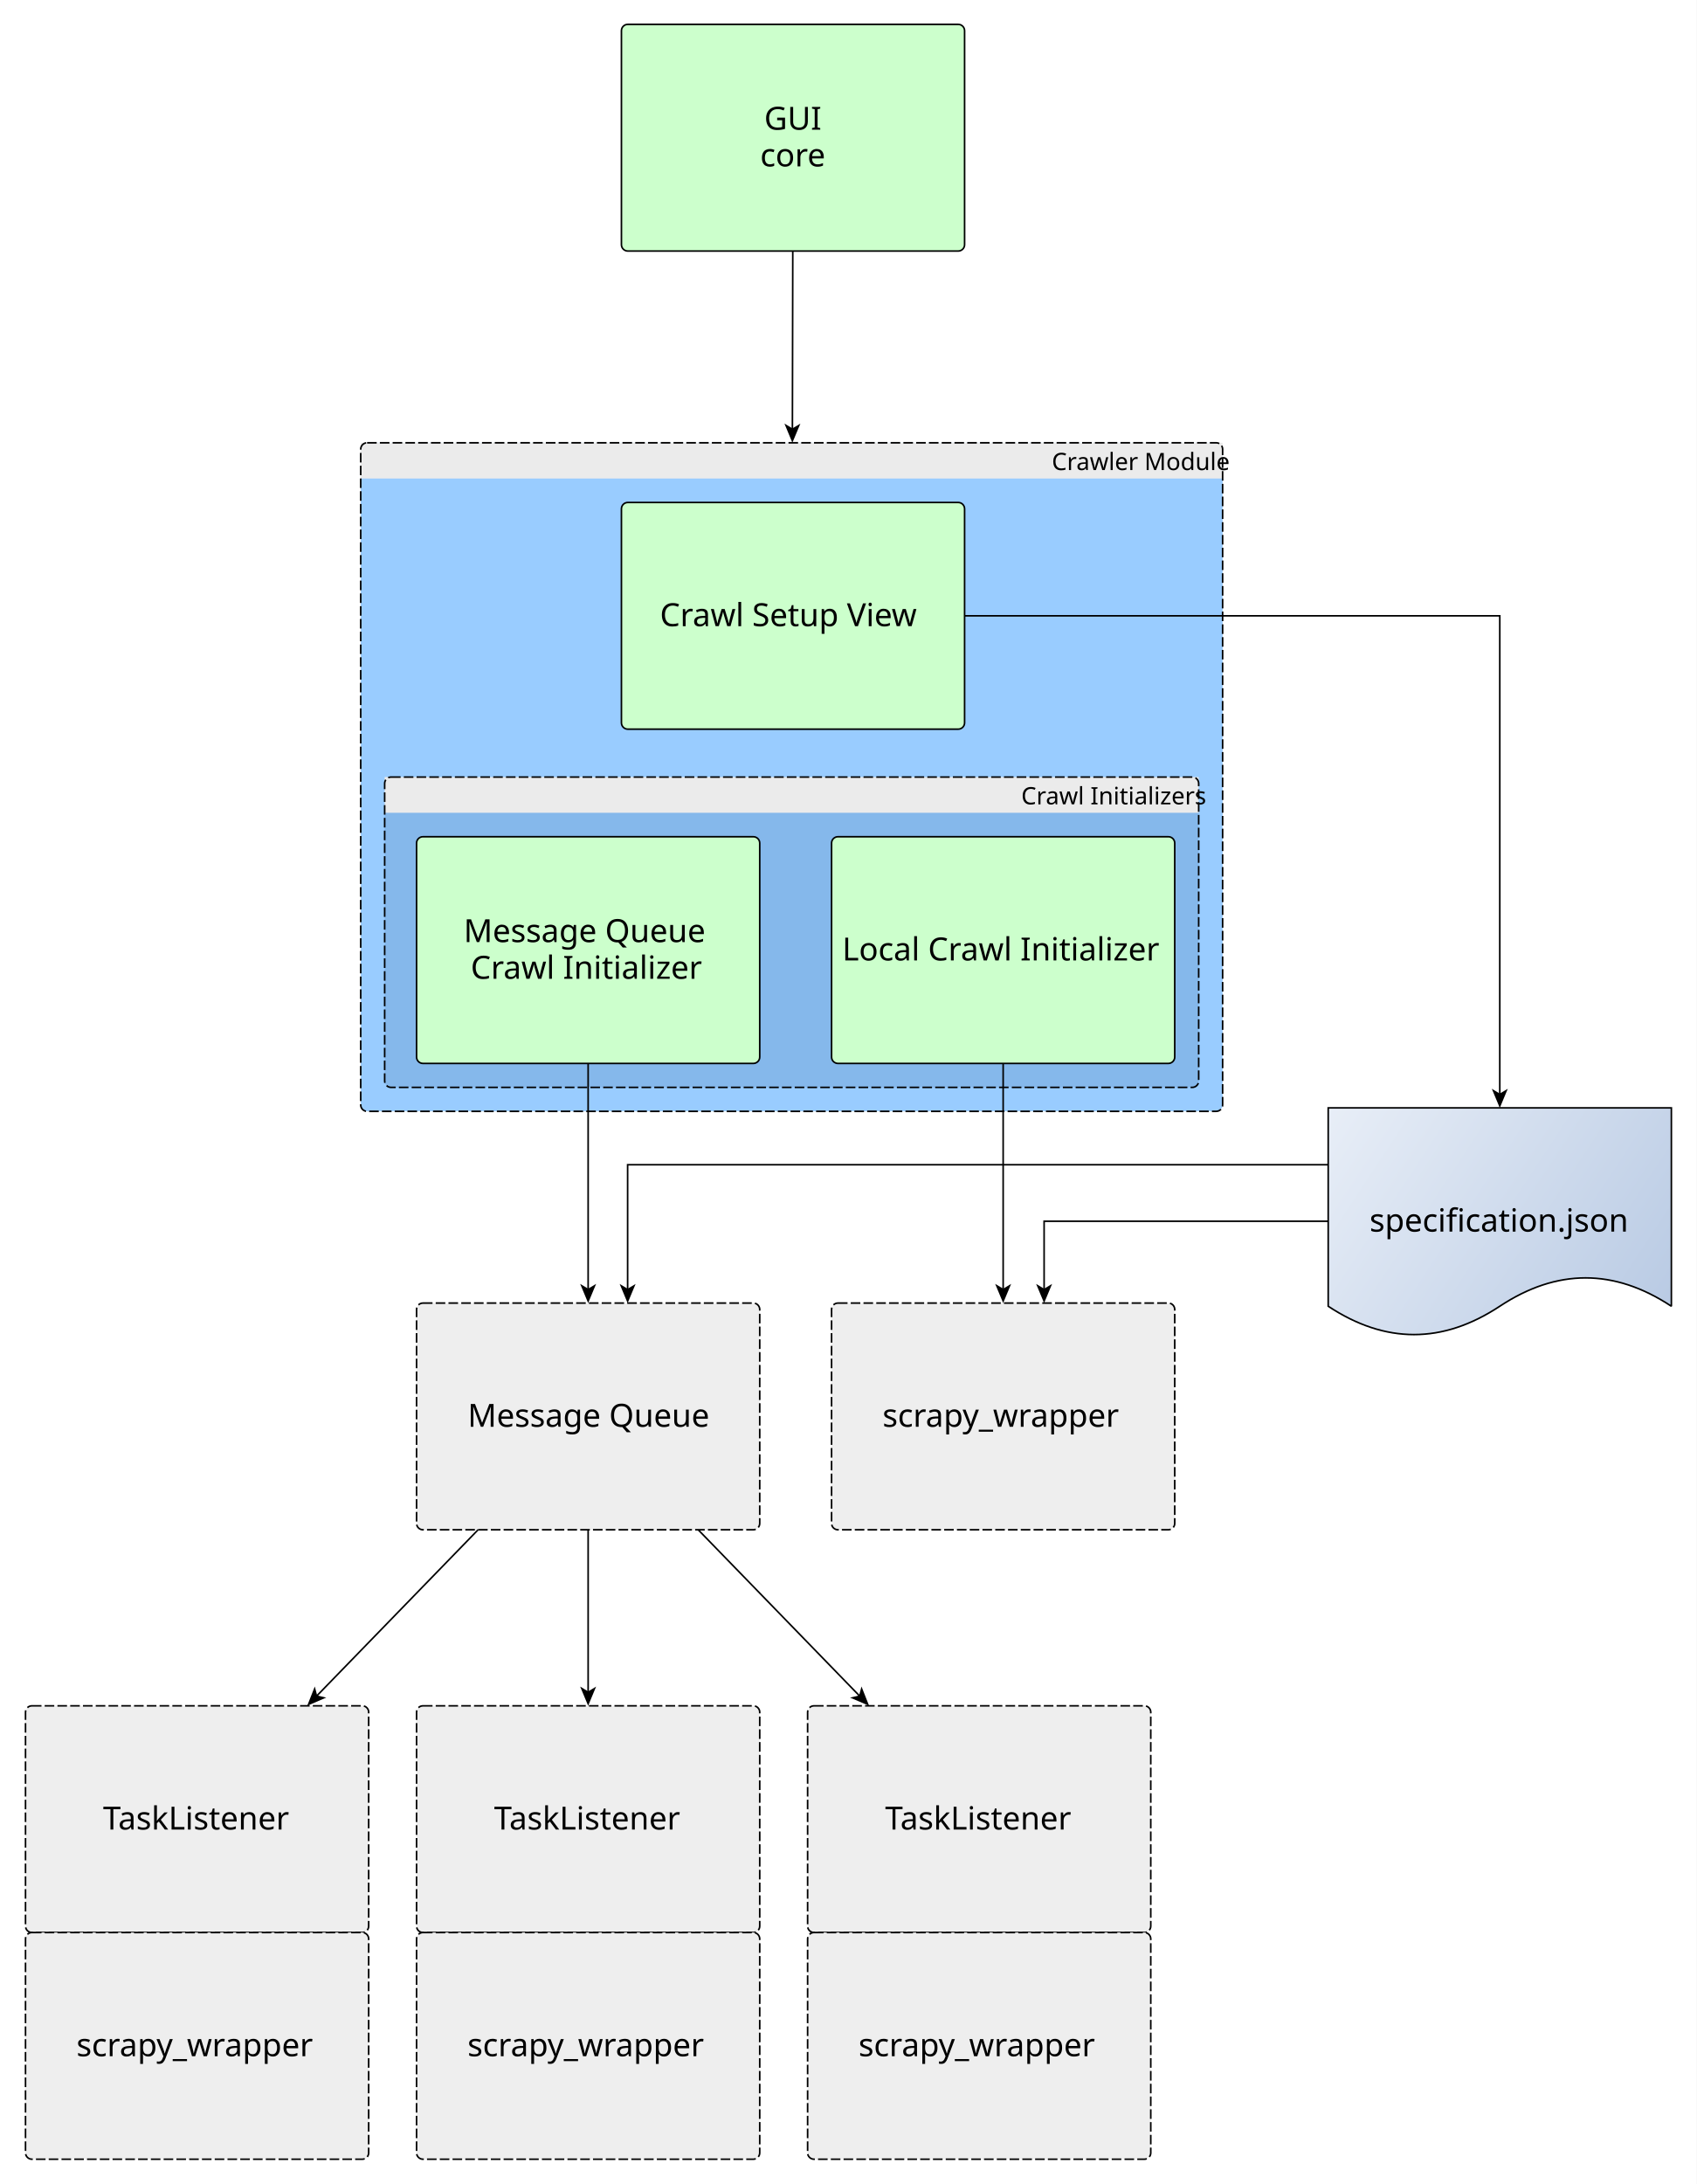
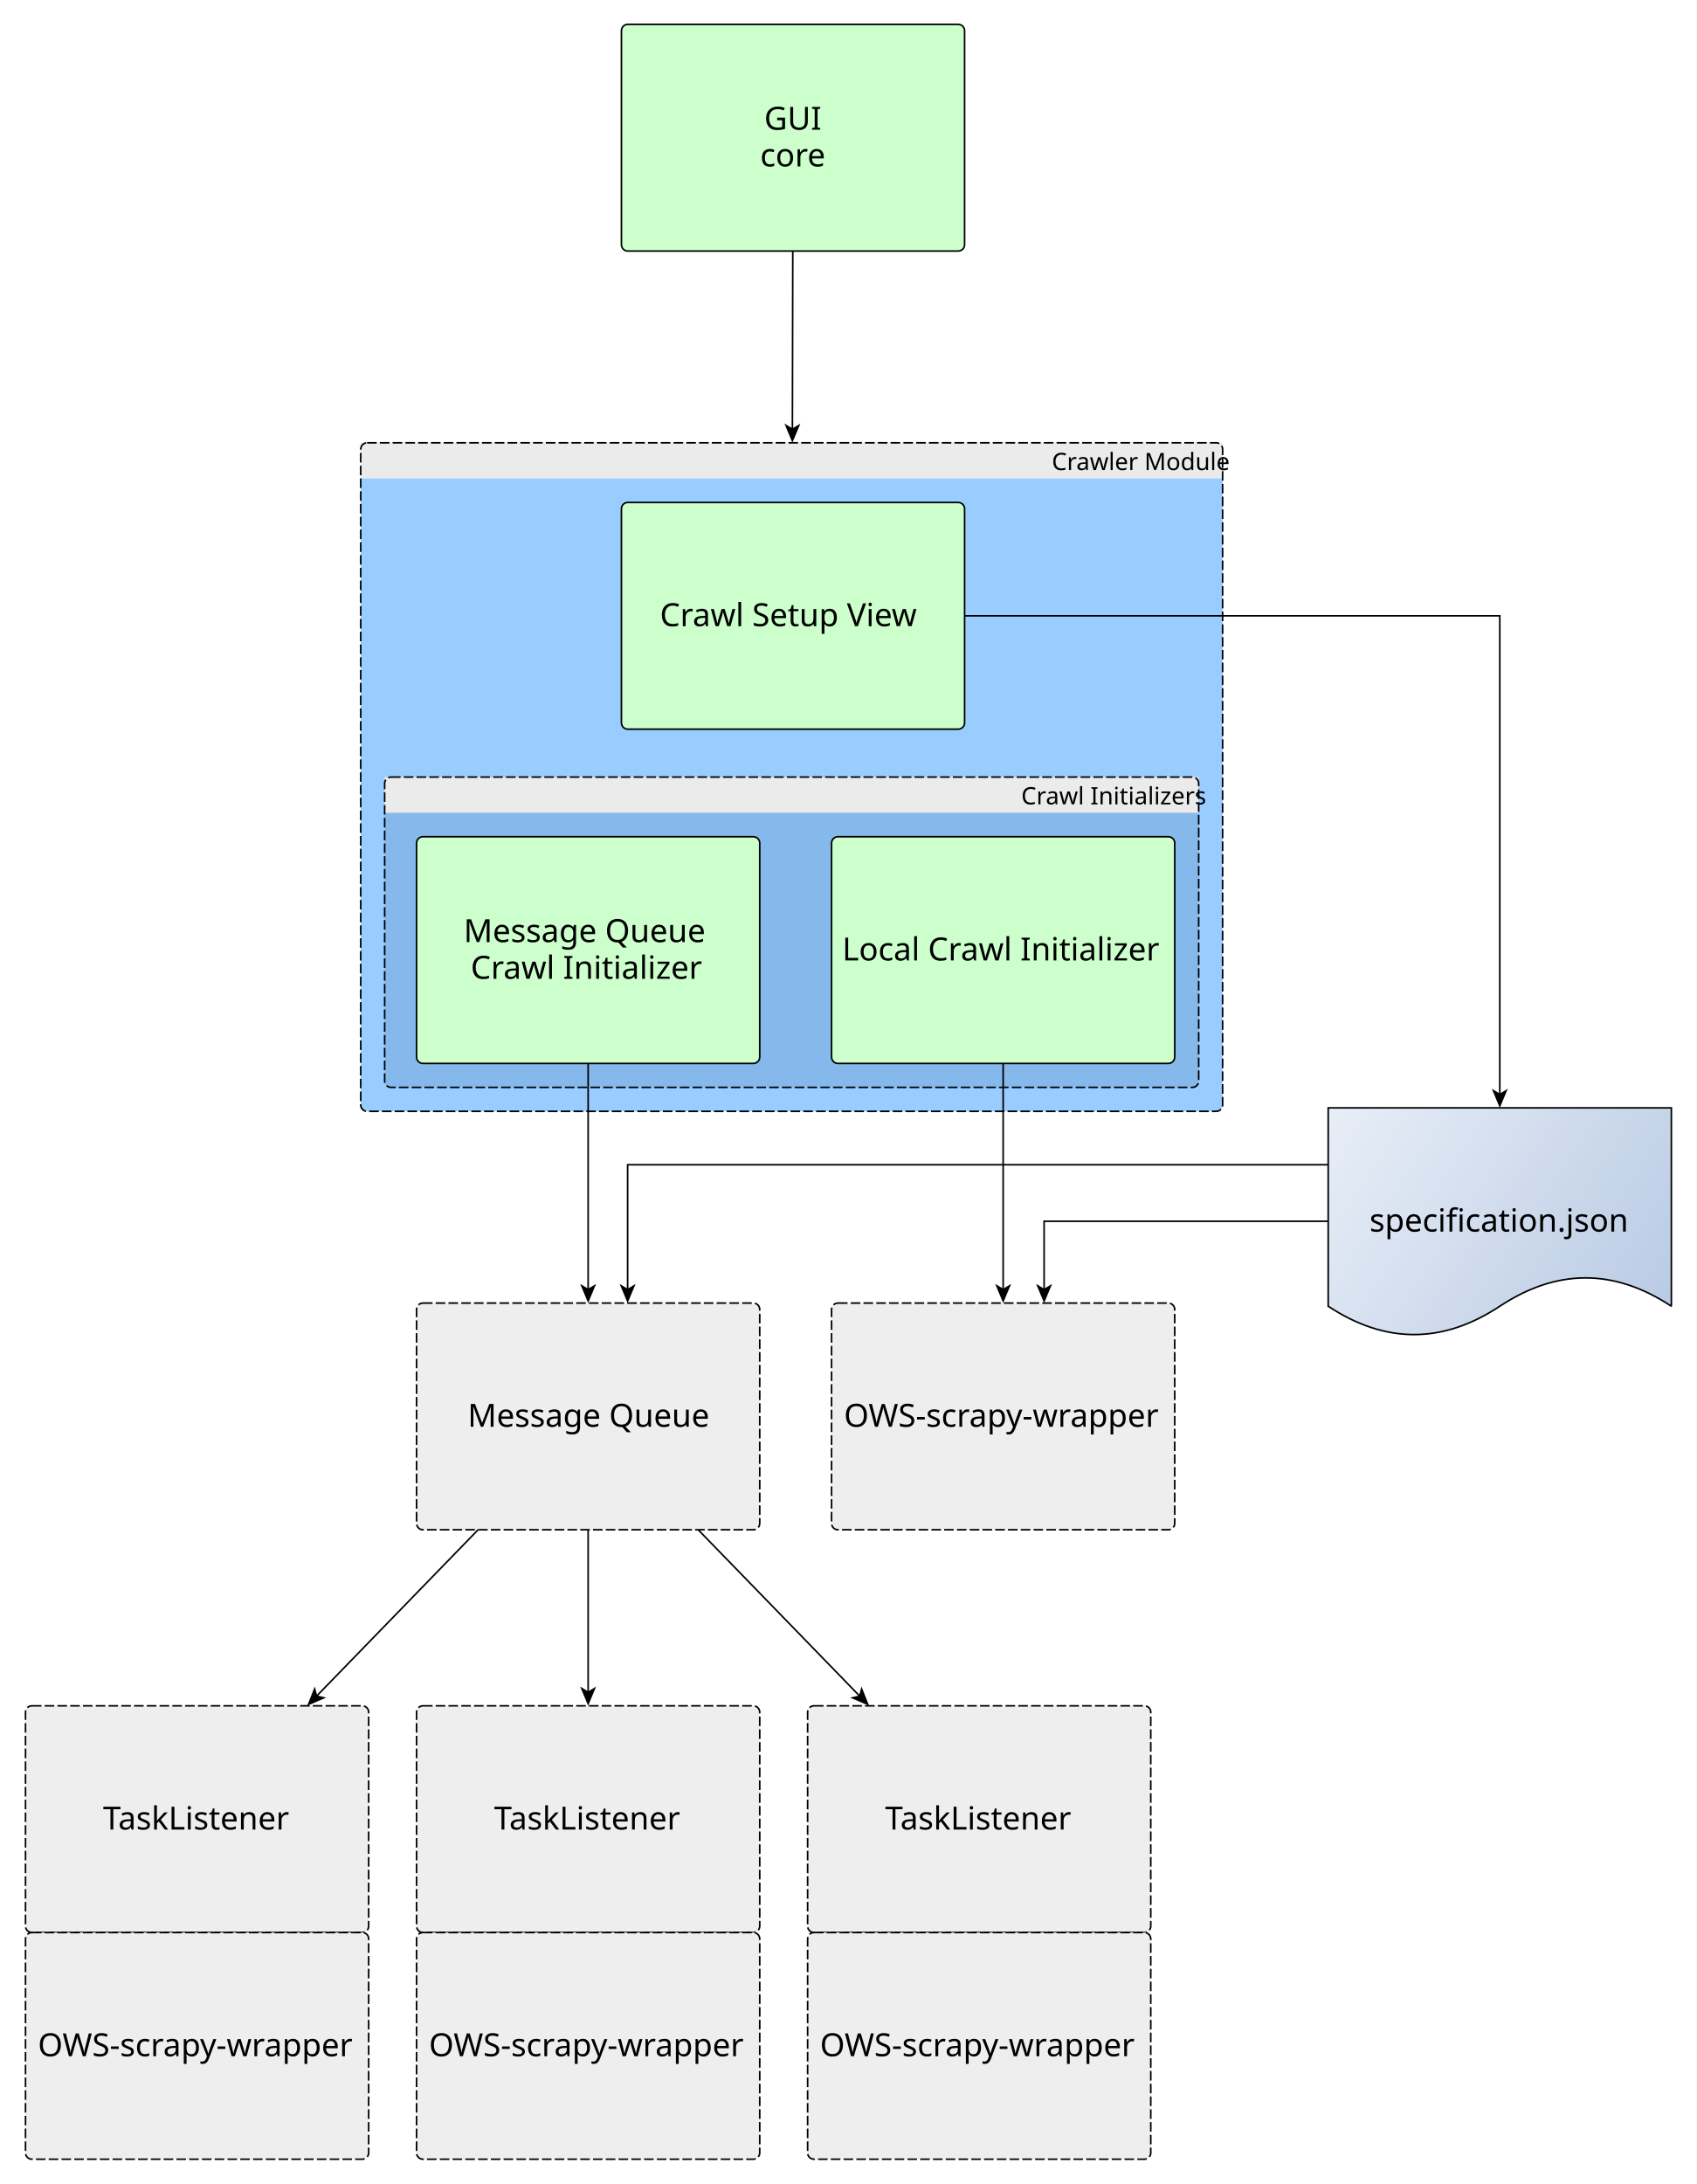
<svg xmlns="http://www.w3.org/2000/svg" fill-opacity="1" color-rendering="auto" color-interpolation="auto" text-rendering="auto" stroke="black" stroke-linecap="square" width="1063" stroke-miterlimit="10" shape-rendering="auto" stroke-opacity="1" fill="black" stroke-dasharray="none" font-weight="normal" stroke-width="1" height="1368" font-family="'Dialog'" font-style="normal" stroke-linejoin="miter" font-size="12px" stroke-dashoffset="0" image-rendering="auto">
  <defs id="genericDefs" />
  <g>
    <defs id="defs1">
      <linearGradient x1="883.153" gradientUnits="userSpaceOnUse" x2="1098.153" y1="729.943" y2="871.943" id="linearGradient1" spreadMethod="reflect">
        <stop stop-opacity="1" stop-color="rgb(232,238,247)" offset="0%" />
        <stop stop-opacity="1" stop-color="rgb(183,201,227)" offset="100%" />
      </linearGradient>
      <clipPath clipPathUnits="userSpaceOnUse" id="clipPath1">
        <path d="M0 0 L1063 0 L1063 1368 L0 1368 L0 0 Z" />
      </clipPath>
      <clipPath clipPathUnits="userSpaceOnUse" id="clipPath2">
        <path d="M51 36 L1114 36 L1114 1404 L51 1404 L51 36 Z" />
      </clipPath>
    </defs>
    <g fill="white" text-rendering="geometricPrecision" shape-rendering="geometricPrecision" transform="translate(-51,-36)" stroke="white">
      <rect x="51" width="1063" height="1368" y="36" clip-path="url(#clipPath2)" stroke="none" />
    </g>
    <g fill="rgb(204,255,204)" text-rendering="geometricPrecision" shape-rendering="geometricPrecision" transform="matrix(1,0,0,1,-51,-36)" stroke="rgb(204,255,204)">
      <rect x="440.339" y="51.25" clip-path="url(#clipPath2)" width="215" rx="4" ry="4" height="142" stroke="none" />
    </g>
    <g text-rendering="geometricPrecision" stroke-miterlimit="1.45" shape-rendering="geometricPrecision" transform="matrix(1,0,0,1,-51,-36)" stroke-linecap="butt">
      <rect x="440.339" y="51.25" clip-path="url(#clipPath2)" fill="none" width="215" rx="4" ry="4" height="142" />
      <text x="529.768" font-size="20px" y="117.25" clip-path="url(#clipPath2)" font-family="'Eras Demi ITC'" stroke="none" xml:space="preserve">GUI</text>
      <text x="527.287" font-size="20px" y="140.228" clip-path="url(#clipPath2)" font-family="'Eras Demi ITC'" stroke="none" xml:space="preserve">core</text>
    </g>
    <g fill="url(#linearGradient1)" text-rendering="geometricPrecision" shape-rendering="geometricPrecision" transform="matrix(1,0,0,1,-51,-36)" stroke="url(#linearGradient1)">
      <path d="M883.153 729.943 L1098.153 729.943 L1098.153 854.193 Q1044.403 818.693 990.653 854.193 Q936.903 889.693 883.153 854.193 Z" stroke="none" clip-path="url(#clipPath2)" />
    </g>
    <g text-rendering="geometricPrecision" stroke-miterlimit="1.45" shape-rendering="geometricPrecision" transform="matrix(1,0,0,1,-51,-36)" stroke-linecap="butt">
      <path fill="none" d="M883.153 729.943 L1098.153 729.943 L1098.153 854.193 Q1044.403 818.693 990.653 854.193 Q936.903 889.693 883.153 854.193 Z" clip-path="url(#clipPath2)" />
      <text x="909.042" font-size="20px" y="807.433" clip-path="url(#clipPath2)" font-family="'Eras Demi ITC'" stroke="none" xml:space="preserve">specification.json</text>
    </g>
    <g fill="rgb(153,204,255)" text-rendering="geometricPrecision" shape-rendering="geometricPrecision" transform="matrix(1,0,0,1,-51,-36)" stroke="rgb(153,204,255)">
      <rect x="277" y="313.352" clip-path="url(#clipPath2)" width="540" rx="4" ry="4" height="418.753" stroke="none" />
      <rect x="277" y="313.352" clip-path="url(#clipPath2)" fill="rgb(235,235,235)" width="540" height="22.377" stroke="none" />
    </g>
    <g font-size="15px" stroke-linecap="butt" transform="matrix(1,0,0,1,-51,-36)" text-rendering="geometricPrecision" font-family="sans-serif" shape-rendering="geometricPrecision" stroke-miterlimit="1.45">
      <text x="709.963" xml:space="preserve" y="330.433" clip-path="url(#clipPath2)" stroke="none">Crawler Module</text>
      <rect x="277" y="313.352" clip-path="url(#clipPath2)" fill="none" width="540" stroke-dasharray="6,2" rx="4" ry="4" height="418.753" />
    </g>
    <g fill="rgb(204,255,204)" text-rendering="geometricPrecision" shape-rendering="geometricPrecision" transform="matrix(1,0,0,1,-51,-36)" stroke="rgb(204,255,204)">
      <rect x="440.339" y="350.728" clip-path="url(#clipPath2)" width="215" rx="4" ry="4" height="142" stroke="none" />
    </g>
    <g text-rendering="geometricPrecision" stroke-miterlimit="1.45" shape-rendering="geometricPrecision" transform="matrix(1,0,0,1,-51,-36)" stroke-linecap="butt">
      <rect x="440.339" y="350.728" clip-path="url(#clipPath2)" fill="none" width="215" rx="4" ry="4" height="142" />
      <text x="464.46" font-size="20px" y="428.218" clip-path="url(#clipPath2)" font-family="'Eras Demi ITC'" stroke="none" xml:space="preserve">Crawl Setup View</text>
      <path fill="none" d="M547.69 193.282 L547.455 305.326" clip-path="url(#clipPath2)" />
      <path d="M547.439 313.326 L552.464 301.336 L547.457 304.326 L542.464 301.315 Z" clip-path="url(#clipPath2)" stroke="none" />
      <path fill="none" d="M655.326 421.728 L990.653 421.728 L990.653 721.979" clip-path="url(#clipPath2)" />
      <path d="M990.653 729.979 L995.653 717.979 L990.653 720.979 L985.653 717.979 Z" clip-path="url(#clipPath2)" stroke="none" />
    </g>
    <g fill="rgb(133,184,235)" text-rendering="geometricPrecision" shape-rendering="geometricPrecision" transform="matrix(1,0,0,1,-51,-36)" stroke="rgb(133,184,235)">
      <rect x="292" y="522.728" clip-path="url(#clipPath2)" width="510" rx="4" ry="4" height="194.376" stroke="none" />
      <rect x="292" y="522.728" clip-path="url(#clipPath2)" fill="rgb(235,235,235)" width="510" height="22.377" stroke="none" />
    </g>
    <g font-size="15px" stroke-linecap="butt" transform="matrix(1,0,0,1,-51,-36)" text-rendering="geometricPrecision" font-family="sans-serif" shape-rendering="geometricPrecision" stroke-miterlimit="1.45">
      <text x="690.811" xml:space="preserve" y="539.809" clip-path="url(#clipPath2)" stroke="none">Crawl Initializers</text>
      <rect x="292" y="522.728" clip-path="url(#clipPath2)" fill="none" width="510" stroke-dasharray="6,2" rx="4" ry="4" height="194.376" />
    </g>
    <g fill="rgb(204,255,204)" text-rendering="geometricPrecision" shape-rendering="geometricPrecision" transform="matrix(1,0,0,1,-51,-36)" stroke="rgb(204,255,204)">
      <rect x="572" y="560.105" clip-path="url(#clipPath2)" width="215" rx="4" ry="4" height="142" stroke="none" />
    </g>
    <g text-rendering="geometricPrecision" stroke-miterlimit="1.45" shape-rendering="geometricPrecision" transform="matrix(1,0,0,1,-51,-36)" stroke-linecap="butt">
      <rect x="572" y="560.105" clip-path="url(#clipPath2)" fill="none" width="215" rx="4" ry="4" height="142" />
      <text x="578.67" font-size="20px" y="637.594" clip-path="url(#clipPath2)" font-family="'Eras Demi ITC'" stroke="none" xml:space="preserve">Local Crawl Initializer</text>
    </g>
    <g fill="rgb(204,255,204)" text-rendering="geometricPrecision" shape-rendering="geometricPrecision" transform="matrix(1,0,0,1,-51,-36)" stroke="rgb(204,255,204)">
      <rect x="311.986" y="560.105" clip-path="url(#clipPath2)" width="215" rx="4" ry="4" height="142" stroke="none" />
    </g>
    <g text-rendering="geometricPrecision" stroke-miterlimit="1.45" shape-rendering="geometricPrecision" transform="matrix(1,0,0,1,-51,-36)" stroke-linecap="butt">
      <rect x="311.986" y="560.105" clip-path="url(#clipPath2)" fill="none" width="215" rx="4" ry="4" height="142" />
      <text x="341.513" font-size="20px" y="626.105" clip-path="url(#clipPath2)" font-family="'Eras Demi ITC'" stroke="none" xml:space="preserve">Message Queue </text>
      <text x="345.912" font-size="20px" y="649.083" clip-path="url(#clipPath2)" font-family="'Eras Demi ITC'" stroke="none" xml:space="preserve">Crawl Initializer</text>
    </g>
    <g fill="rgb(238,238,238)" text-rendering="geometricPrecision" shape-rendering="geometricPrecision" transform="matrix(1,0,0,1,-51,-36)" stroke="rgb(238,238,238)">
      <rect x="311.986" y="852.207" clip-path="url(#clipPath2)" width="215" rx="4" ry="4" height="142" stroke="none" />
    </g>
    <g text-rendering="geometricPrecision" stroke-miterlimit="1.45" stroke-dasharray="6,2" shape-rendering="geometricPrecision" transform="matrix(1,0,0,1,-51,-36)" stroke-linecap="butt">
      <rect x="311.986" y="852.207" clip-path="url(#clipPath2)" fill="none" width="215" rx="4" ry="4" height="142" />
      <text x="344.013" font-size="20px" y="929.696" clip-path="url(#clipPath2)" font-family="'Eras Demi ITC'" stroke-dasharray="none" stroke="none" xml:space="preserve">Message Queue</text>
    </g>
    <g fill="rgb(238,238,238)" text-rendering="geometricPrecision" shape-rendering="geometricPrecision" transform="matrix(1,0,0,1,-51,-36)" stroke="rgb(238,238,238)">
      <rect x="572" y="852.207" clip-path="url(#clipPath2)" width="215" rx="4" ry="4" height="142" stroke="none" />
    </g>
    <g text-rendering="geometricPrecision" stroke-miterlimit="1.45" stroke-dasharray="6,2" shape-rendering="geometricPrecision" transform="matrix(1,0,0,1,-51,-36)" stroke-linecap="butt">
      <rect x="572" y="852.207" clip-path="url(#clipPath2)" fill="none" width="215" rx="4" ry="4" height="142" />
-       <text x="603.904" font-size="20px" y="929.696" clip-path="url(#clipPath2)" font-family="'Eras Demi ITC'" stroke-dasharray="none" stroke="none" xml:space="preserve">scrapy_wrapper</text>
+       <text x="579.749" font-size="20px" y="929.696" clip-path="url(#clipPath2)" font-family="'Eras Demi ITC'" stroke-dasharray="none" stroke="none" xml:space="preserve">OWS-scrapy-wrapper</text>
    </g>
    <g fill="rgb(238,238,238)" text-rendering="geometricPrecision" shape-rendering="geometricPrecision" transform="matrix(1,0,0,1,-51,-36)" stroke="rgb(238,238,238)">
      <rect x="66.987" y="1104.476" clip-path="url(#clipPath2)" width="215" rx="4" ry="4" height="142" stroke="none" />
    </g>
    <g text-rendering="geometricPrecision" stroke-miterlimit="1.45" stroke-dasharray="6,2" shape-rendering="geometricPrecision" transform="matrix(1,0,0,1,-51,-36)" stroke-linecap="butt">
      <rect x="66.987" y="1104.476" clip-path="url(#clipPath2)" fill="none" width="215" rx="4" ry="4" height="142" />
      <text x="115.551" font-size="20px" y="1181.965" clip-path="url(#clipPath2)" font-family="'Eras Demi ITC'" stroke-dasharray="none" stroke="none" xml:space="preserve">TaskListener</text>
    </g>
    <g fill="rgb(238,238,238)" text-rendering="geometricPrecision" shape-rendering="geometricPrecision" transform="matrix(1,0,0,1,-51,-36)" stroke="rgb(238,238,238)">
      <rect x="311.986" y="1104.476" clip-path="url(#clipPath2)" width="215" rx="4" ry="4" height="142" stroke="none" />
    </g>
    <g text-rendering="geometricPrecision" stroke-miterlimit="1.45" stroke-dasharray="6,2" shape-rendering="geometricPrecision" transform="matrix(1,0,0,1,-51,-36)" stroke-linecap="butt">
      <rect x="311.986" y="1104.476" clip-path="url(#clipPath2)" fill="none" width="215" rx="4" ry="4" height="142" />
      <text x="360.551" font-size="20px" y="1181.965" clip-path="url(#clipPath2)" font-family="'Eras Demi ITC'" stroke-dasharray="none" stroke="none" xml:space="preserve">TaskListener</text>
    </g>
    <g fill="rgb(238,238,238)" text-rendering="geometricPrecision" shape-rendering="geometricPrecision" transform="matrix(1,0,0,1,-51,-36)" stroke="rgb(238,238,238)">
      <rect x="556.986" y="1104.476" clip-path="url(#clipPath2)" width="215" rx="4" ry="4" height="142" stroke="none" />
    </g>
    <g text-rendering="geometricPrecision" stroke-miterlimit="1.45" stroke-dasharray="6,2" shape-rendering="geometricPrecision" transform="matrix(1,0,0,1,-51,-36)" stroke-linecap="butt">
      <rect x="556.986" y="1104.476" clip-path="url(#clipPath2)" fill="none" width="215" rx="4" ry="4" height="142" />
      <text x="605.551" font-size="20px" y="1181.965" clip-path="url(#clipPath2)" font-family="'Eras Demi ITC'" stroke-dasharray="none" stroke="none" xml:space="preserve">TaskListener</text>
    </g>
    <g fill="rgb(238,238,238)" text-rendering="geometricPrecision" shape-rendering="geometricPrecision" transform="matrix(1,0,0,1,-51,-36)" stroke="rgb(238,238,238)">
      <rect x="66.987" y="1246.476" clip-path="url(#clipPath2)" width="215" rx="4" ry="4" height="142" stroke="none" />
    </g>
    <g text-rendering="geometricPrecision" stroke-miterlimit="1.45" stroke-dasharray="6,2" shape-rendering="geometricPrecision" transform="matrix(1,0,0,1,-51,-36)" stroke-linecap="butt">
      <rect x="66.987" y="1246.476" clip-path="url(#clipPath2)" fill="none" width="215" rx="4" ry="4" height="142" />
-       <text x="98.891" font-size="20px" y="1323.965" clip-path="url(#clipPath2)" font-family="'Eras Demi ITC'" stroke-dasharray="none" stroke="none" xml:space="preserve">scrapy_wrapper</text>
+       <text x="74.736" font-size="20px" y="1323.965" clip-path="url(#clipPath2)" font-family="'Eras Demi ITC'" stroke-dasharray="none" stroke="none" xml:space="preserve">OWS-scrapy-wrapper</text>
    </g>
    <g fill="rgb(238,238,238)" text-rendering="geometricPrecision" shape-rendering="geometricPrecision" transform="matrix(1,0,0,1,-51,-36)" stroke="rgb(238,238,238)">
      <rect x="311.986" y="1246.476" clip-path="url(#clipPath2)" width="215" rx="4" ry="4" height="142" stroke="none" />
    </g>
    <g text-rendering="geometricPrecision" stroke-miterlimit="1.45" stroke-dasharray="6,2" shape-rendering="geometricPrecision" transform="matrix(1,0,0,1,-51,-36)" stroke-linecap="butt">
      <rect x="311.986" y="1246.476" clip-path="url(#clipPath2)" fill="none" width="215" rx="4" ry="4" height="142" />
-       <text x="343.891" font-size="20px" y="1323.965" clip-path="url(#clipPath2)" font-family="'Eras Demi ITC'" stroke-dasharray="none" stroke="none" xml:space="preserve">scrapy_wrapper</text>
+       <text x="319.736" font-size="20px" y="1323.965" clip-path="url(#clipPath2)" font-family="'Eras Demi ITC'" stroke-dasharray="none" stroke="none" xml:space="preserve">OWS-scrapy-wrapper</text>
    </g>
    <g fill="rgb(238,238,238)" text-rendering="geometricPrecision" shape-rendering="geometricPrecision" transform="matrix(1,0,0,1,-51,-36)" stroke="rgb(238,238,238)">
      <rect x="556.986" y="1246.476" clip-path="url(#clipPath2)" width="215" rx="4" ry="4" height="142" stroke="none" />
    </g>
    <g text-rendering="geometricPrecision" stroke-miterlimit="1.45" stroke-dasharray="6,2" shape-rendering="geometricPrecision" transform="matrix(1,0,0,1,-51,-36)" stroke-linecap="butt">
      <rect x="556.986" y="1246.476" clip-path="url(#clipPath2)" fill="none" width="215" rx="4" ry="4" height="142" />
-       <text x="588.891" font-size="20px" y="1323.965" clip-path="url(#clipPath2)" font-family="'Eras Demi ITC'" stroke-dasharray="none" stroke="none" xml:space="preserve">scrapy_wrapper</text>
+       <text x="564.736" font-size="20px" y="1323.965" clip-path="url(#clipPath2)" font-family="'Eras Demi ITC'" stroke-dasharray="none" stroke="none" xml:space="preserve">OWS-scrapy-wrapper</text>
      <path fill="none" stroke-dasharray="none" d="M419.486 702.098 L419.486 844.194" clip-path="url(#clipPath2)" />
      <path stroke-dasharray="none" d="M419.486 852.194 L424.486 840.194 L419.486 843.194 L414.486 840.194 Z" clip-path="url(#clipPath2)" stroke="none" />
      <path fill="none" stroke-dasharray="none" d="M883.128 765.561 L444.222 765.561 L444.222 844.231" clip-path="url(#clipPath2)" />
      <path stroke-dasharray="none" d="M444.222 852.231 L449.222 840.231 L444.222 843.231 L439.222 840.231 Z" clip-path="url(#clipPath2)" stroke="none" />
      <path fill="none" stroke-dasharray="none" d="M679.5 702.098 L679.5 844.194" clip-path="url(#clipPath2)" />
      <path stroke-dasharray="none" d="M679.5 852.194 L684.5 840.194 L679.5 843.194 L674.5 840.194 Z" clip-path="url(#clipPath2)" stroke="none" />
      <path fill="none" stroke-dasharray="none" d="M883.14 800.943 L705.16 800.943 L705.16 844.221" clip-path="url(#clipPath2)" />
      <path stroke-dasharray="none" d="M705.16 852.221 L710.16 840.221 L705.16 843.221 L700.16 840.221 Z" clip-path="url(#clipPath2)" stroke="none" />
      <path fill="none" stroke-dasharray="none" d="M350.55 994.188 L249.028 1098.722" clip-path="url(#clipPath2)" />
      <path stroke-dasharray="none" d="M243.455 1104.461 L255.402 1099.336 L249.725 1098.005 L248.228 1092.369 Z" clip-path="url(#clipPath2)" stroke="none" />
      <path fill="none" stroke-dasharray="none" d="M419.486 994.188 L419.486 1096.439" clip-path="url(#clipPath2)" />
      <path stroke-dasharray="none" d="M419.486 1104.439 L424.486 1092.439 L419.486 1095.439 L414.486 1092.439 Z" clip-path="url(#clipPath2)" stroke="none" />
      <path fill="none" stroke-dasharray="none" d="M488.423 994.188 L589.944 1098.722" clip-path="url(#clipPath2)" />
      <path stroke-dasharray="none" d="M595.518 1104.461 L590.745 1092.369 L589.248 1098.005 L583.571 1099.336 Z" clip-path="url(#clipPath2)" stroke="none" />
    </g>
  </g>
</svg>
